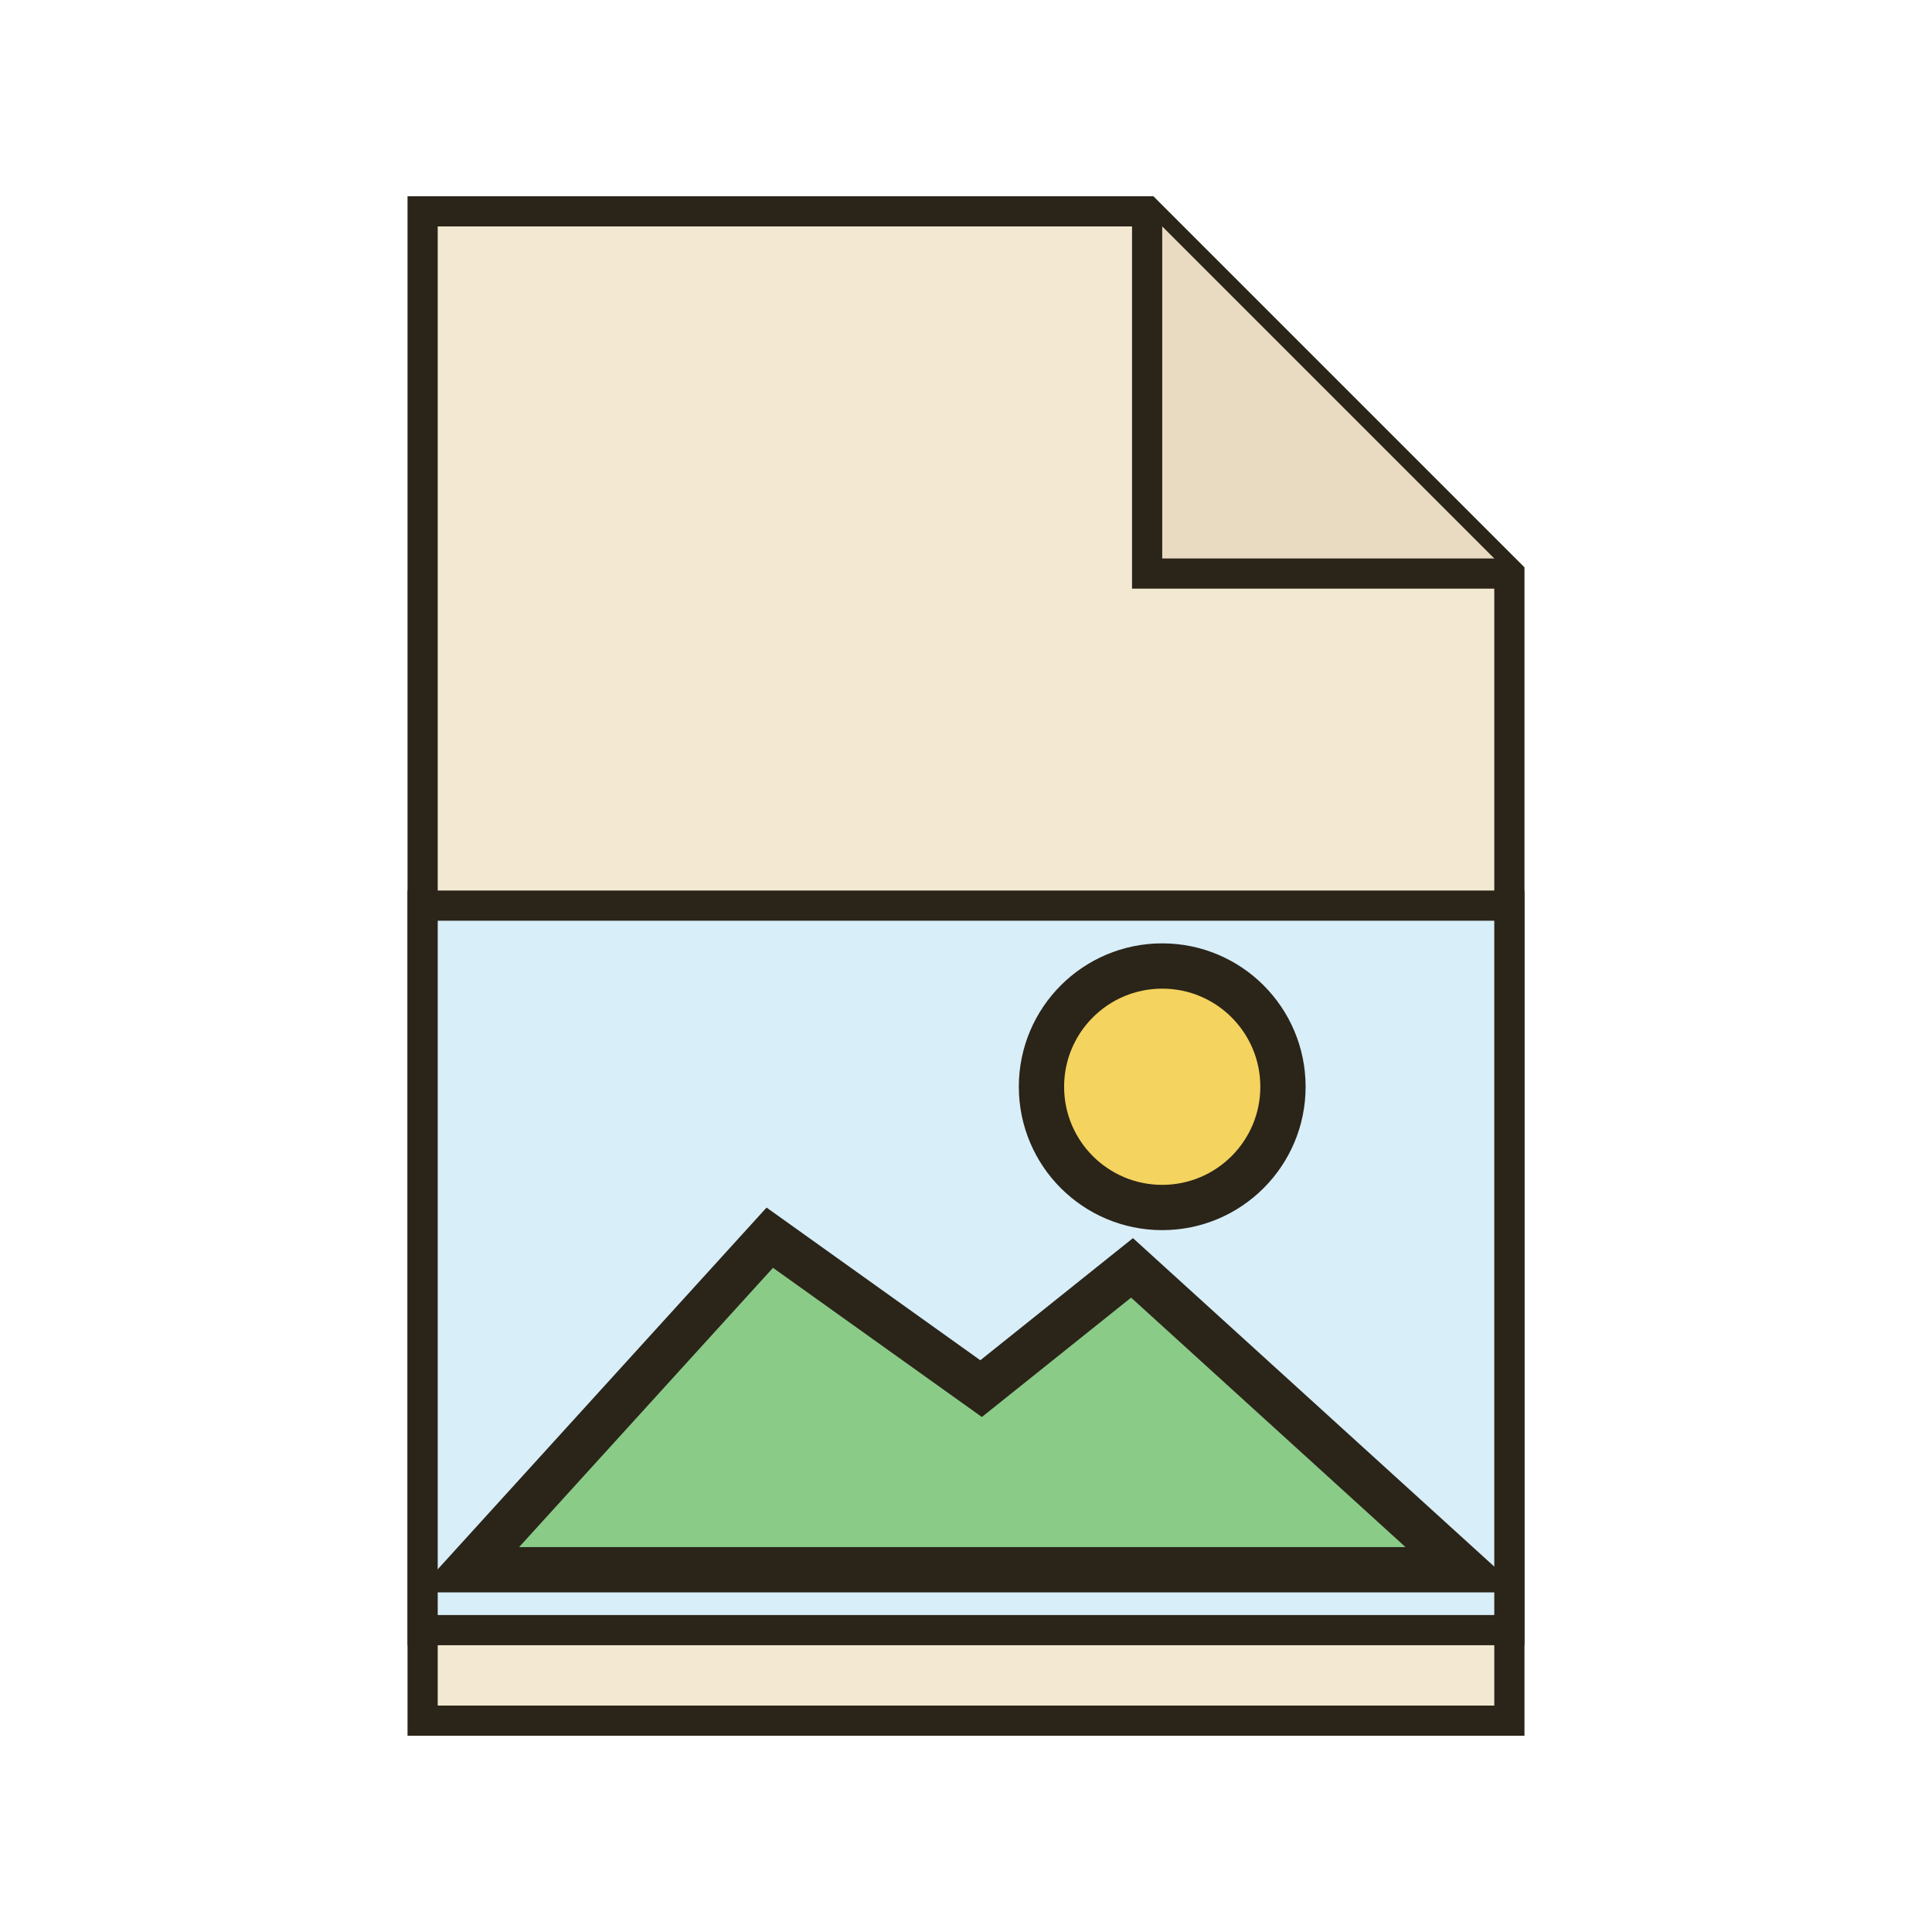
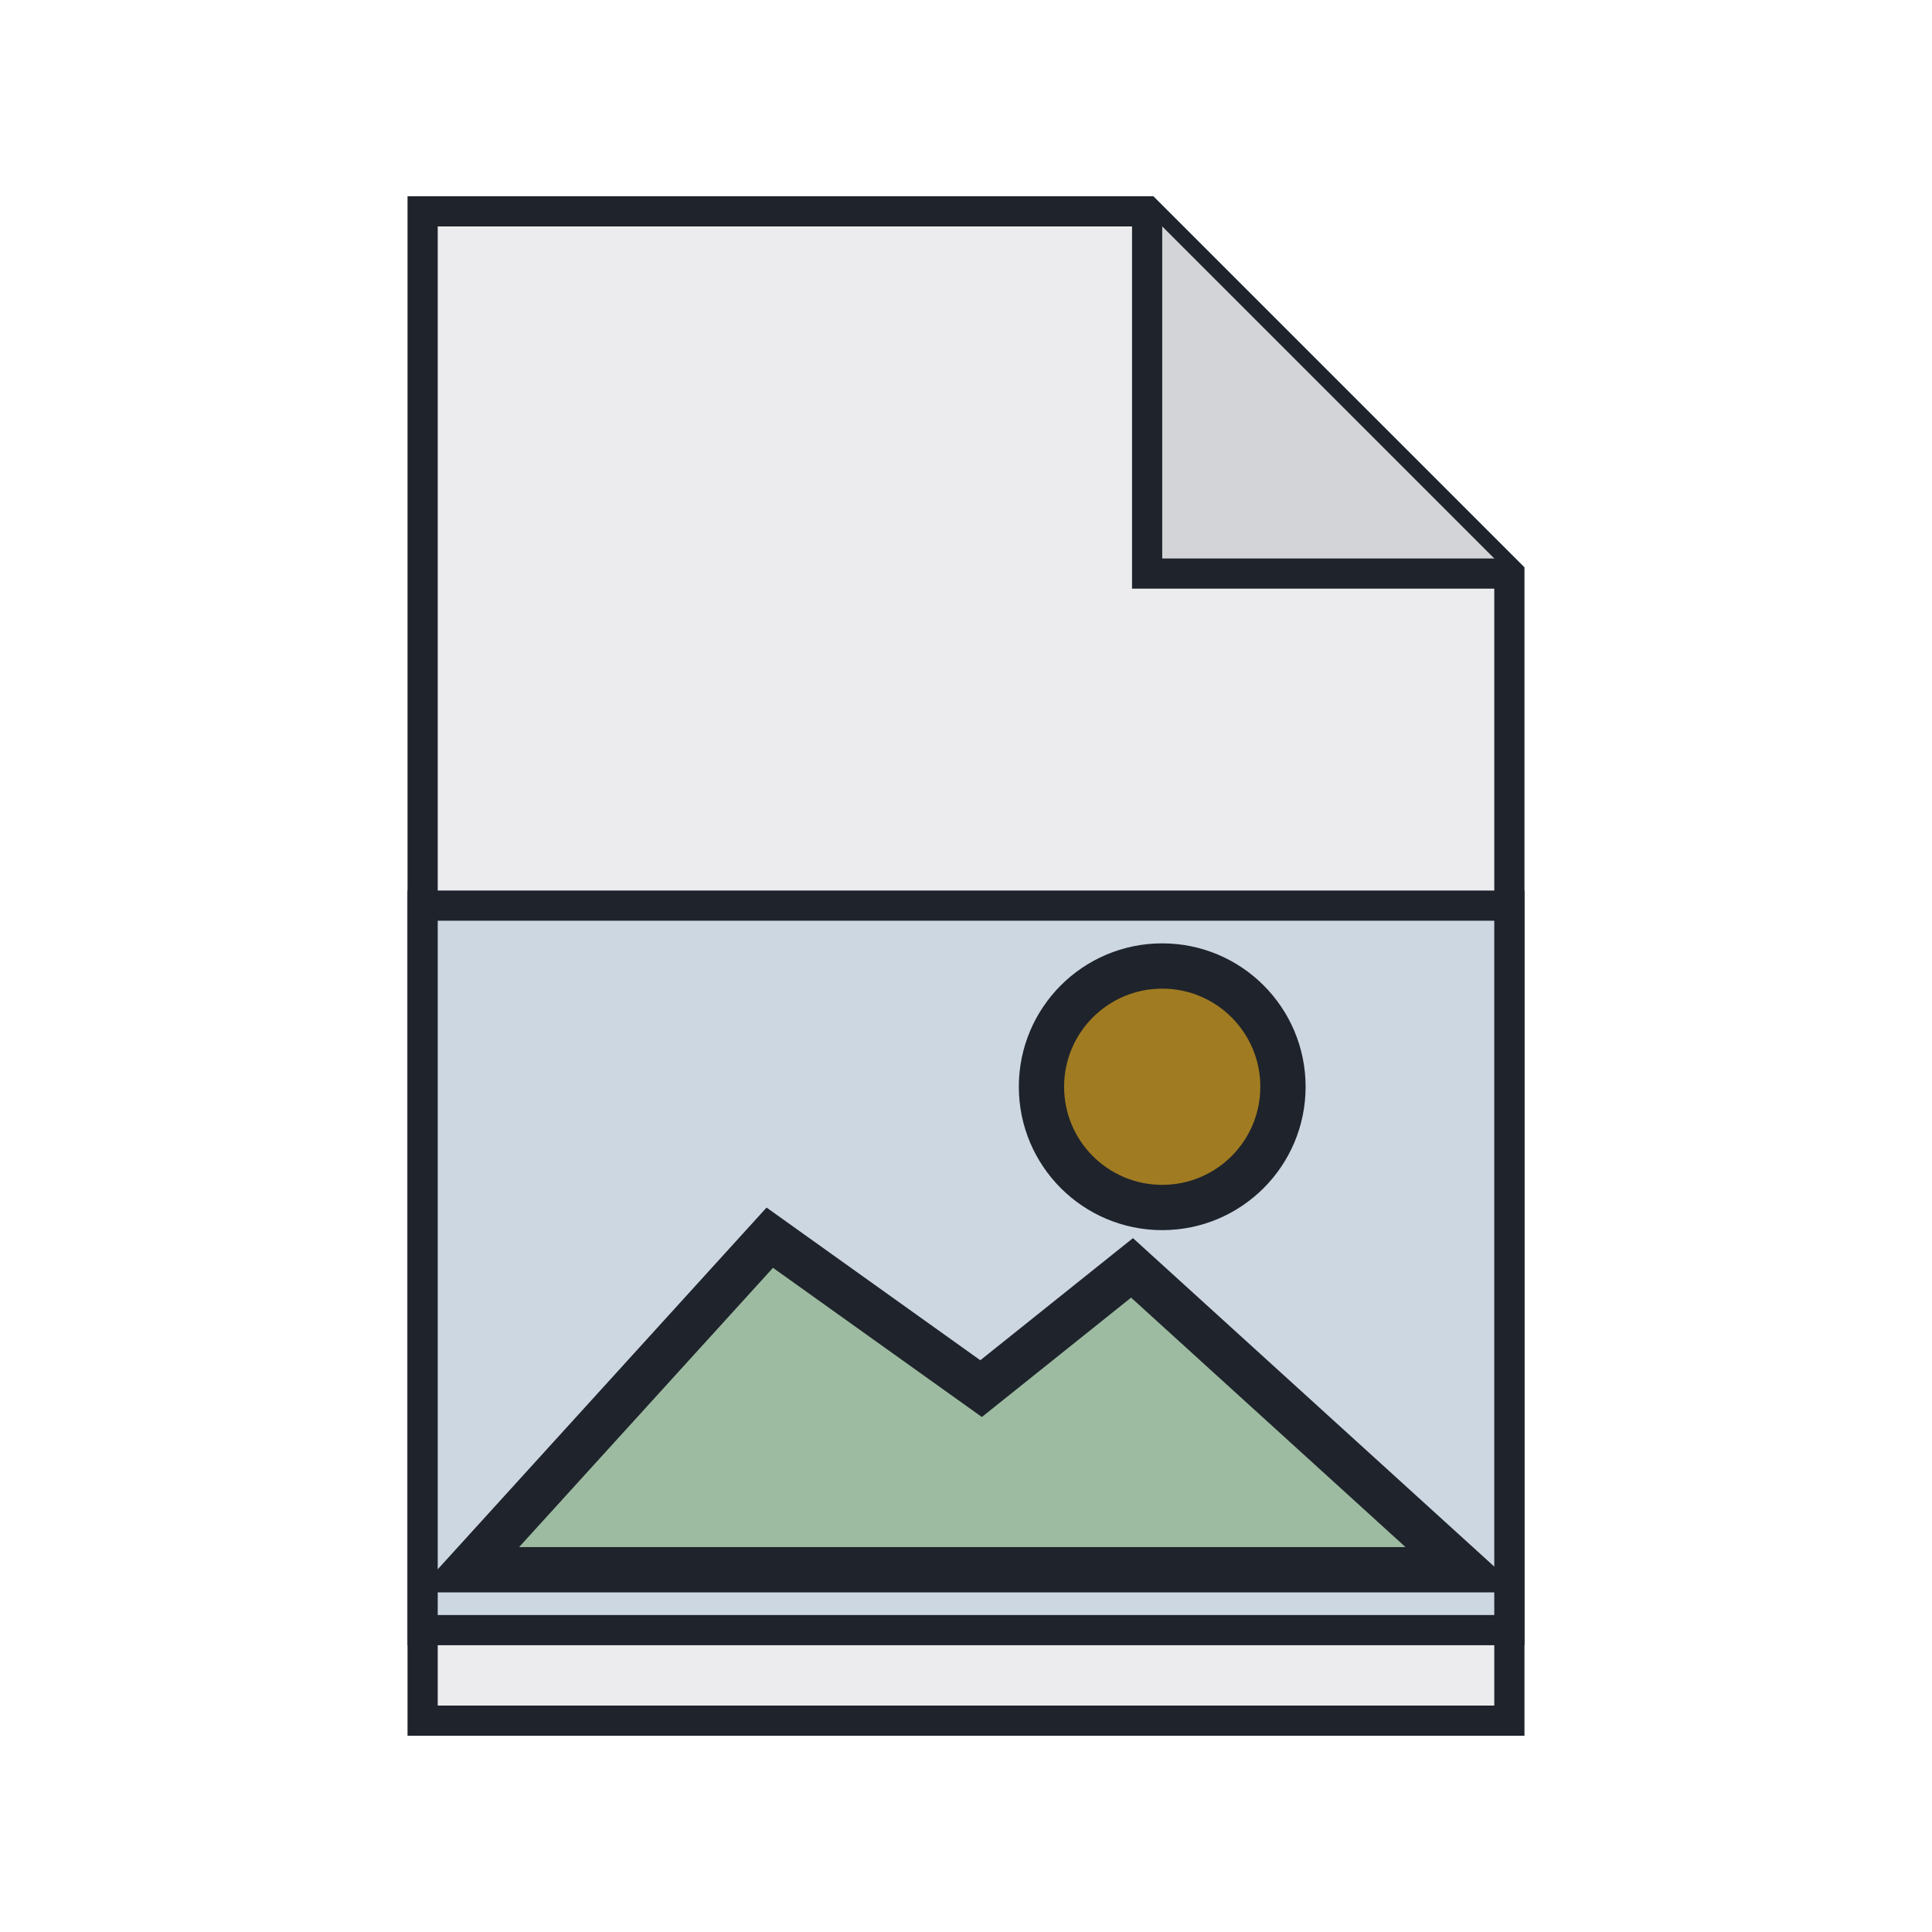
<svg xmlns="http://www.w3.org/2000/svg" width="128" height="128" viewBox="0 0 128 128" fill="none">
  <g>
-     <path d="M28 14H76L100 38V114H28V14Z" fill="#F3E8D2" stroke="#2B2419" stroke-width="2" stroke-linejoin="miter" />
-     <path d="M76 14v24h24" fill="#E8DBC2" stroke="#2B2419" stroke-width="2" stroke-linejoin="miter" />
-     <rect x="28" y="60" width="72" height="48" rx="0" fill="#D8EEF9" stroke="#2B2419" stroke-width="2" />
-     <circle cx="77" cy="72" r="8" fill="#F4D35E" stroke="#2B2419" stroke-width="3" />
-     <path d="M31 104 51 82 65 92 75 84 97 104H31Z" fill="#8ACB88" stroke="#2B2419" stroke-width="3" stroke-linejoin="miter" />
+     <path d="M28 14H76L100 38V114H28V14Z" fill="#ececee" data-icon-fill="paper" stroke="#1f232b" data-icon-stroke="ink" stroke-width="2" stroke-linejoin="miter" />
+     <path d="M76 14v24h24" fill="#d3d4d7" data-icon-fill="fold" stroke="#1f232b" data-icon-stroke="ink" stroke-width="2" stroke-linejoin="miter" />
+     <rect x="28" y="60" width="72" height="48" rx="0" fill="#cdd7e2" data-icon-fill="blue" stroke="#1f232b" data-icon-stroke="ink" stroke-width="2" />
+     <circle cx="77" cy="72" r="8" fill="#a07b21" data-icon-fill="yellow" stroke="#1f232b" data-icon-stroke="ink" stroke-width="3" />
+     <path d="M31 104 51 82 65 92 75 84 97 104H31Z" fill="#9dbba1" data-icon-fill="green-strong" stroke="#1f232b" data-icon-stroke="ink" stroke-width="3" stroke-linejoin="miter" />
  </g>
</svg>
